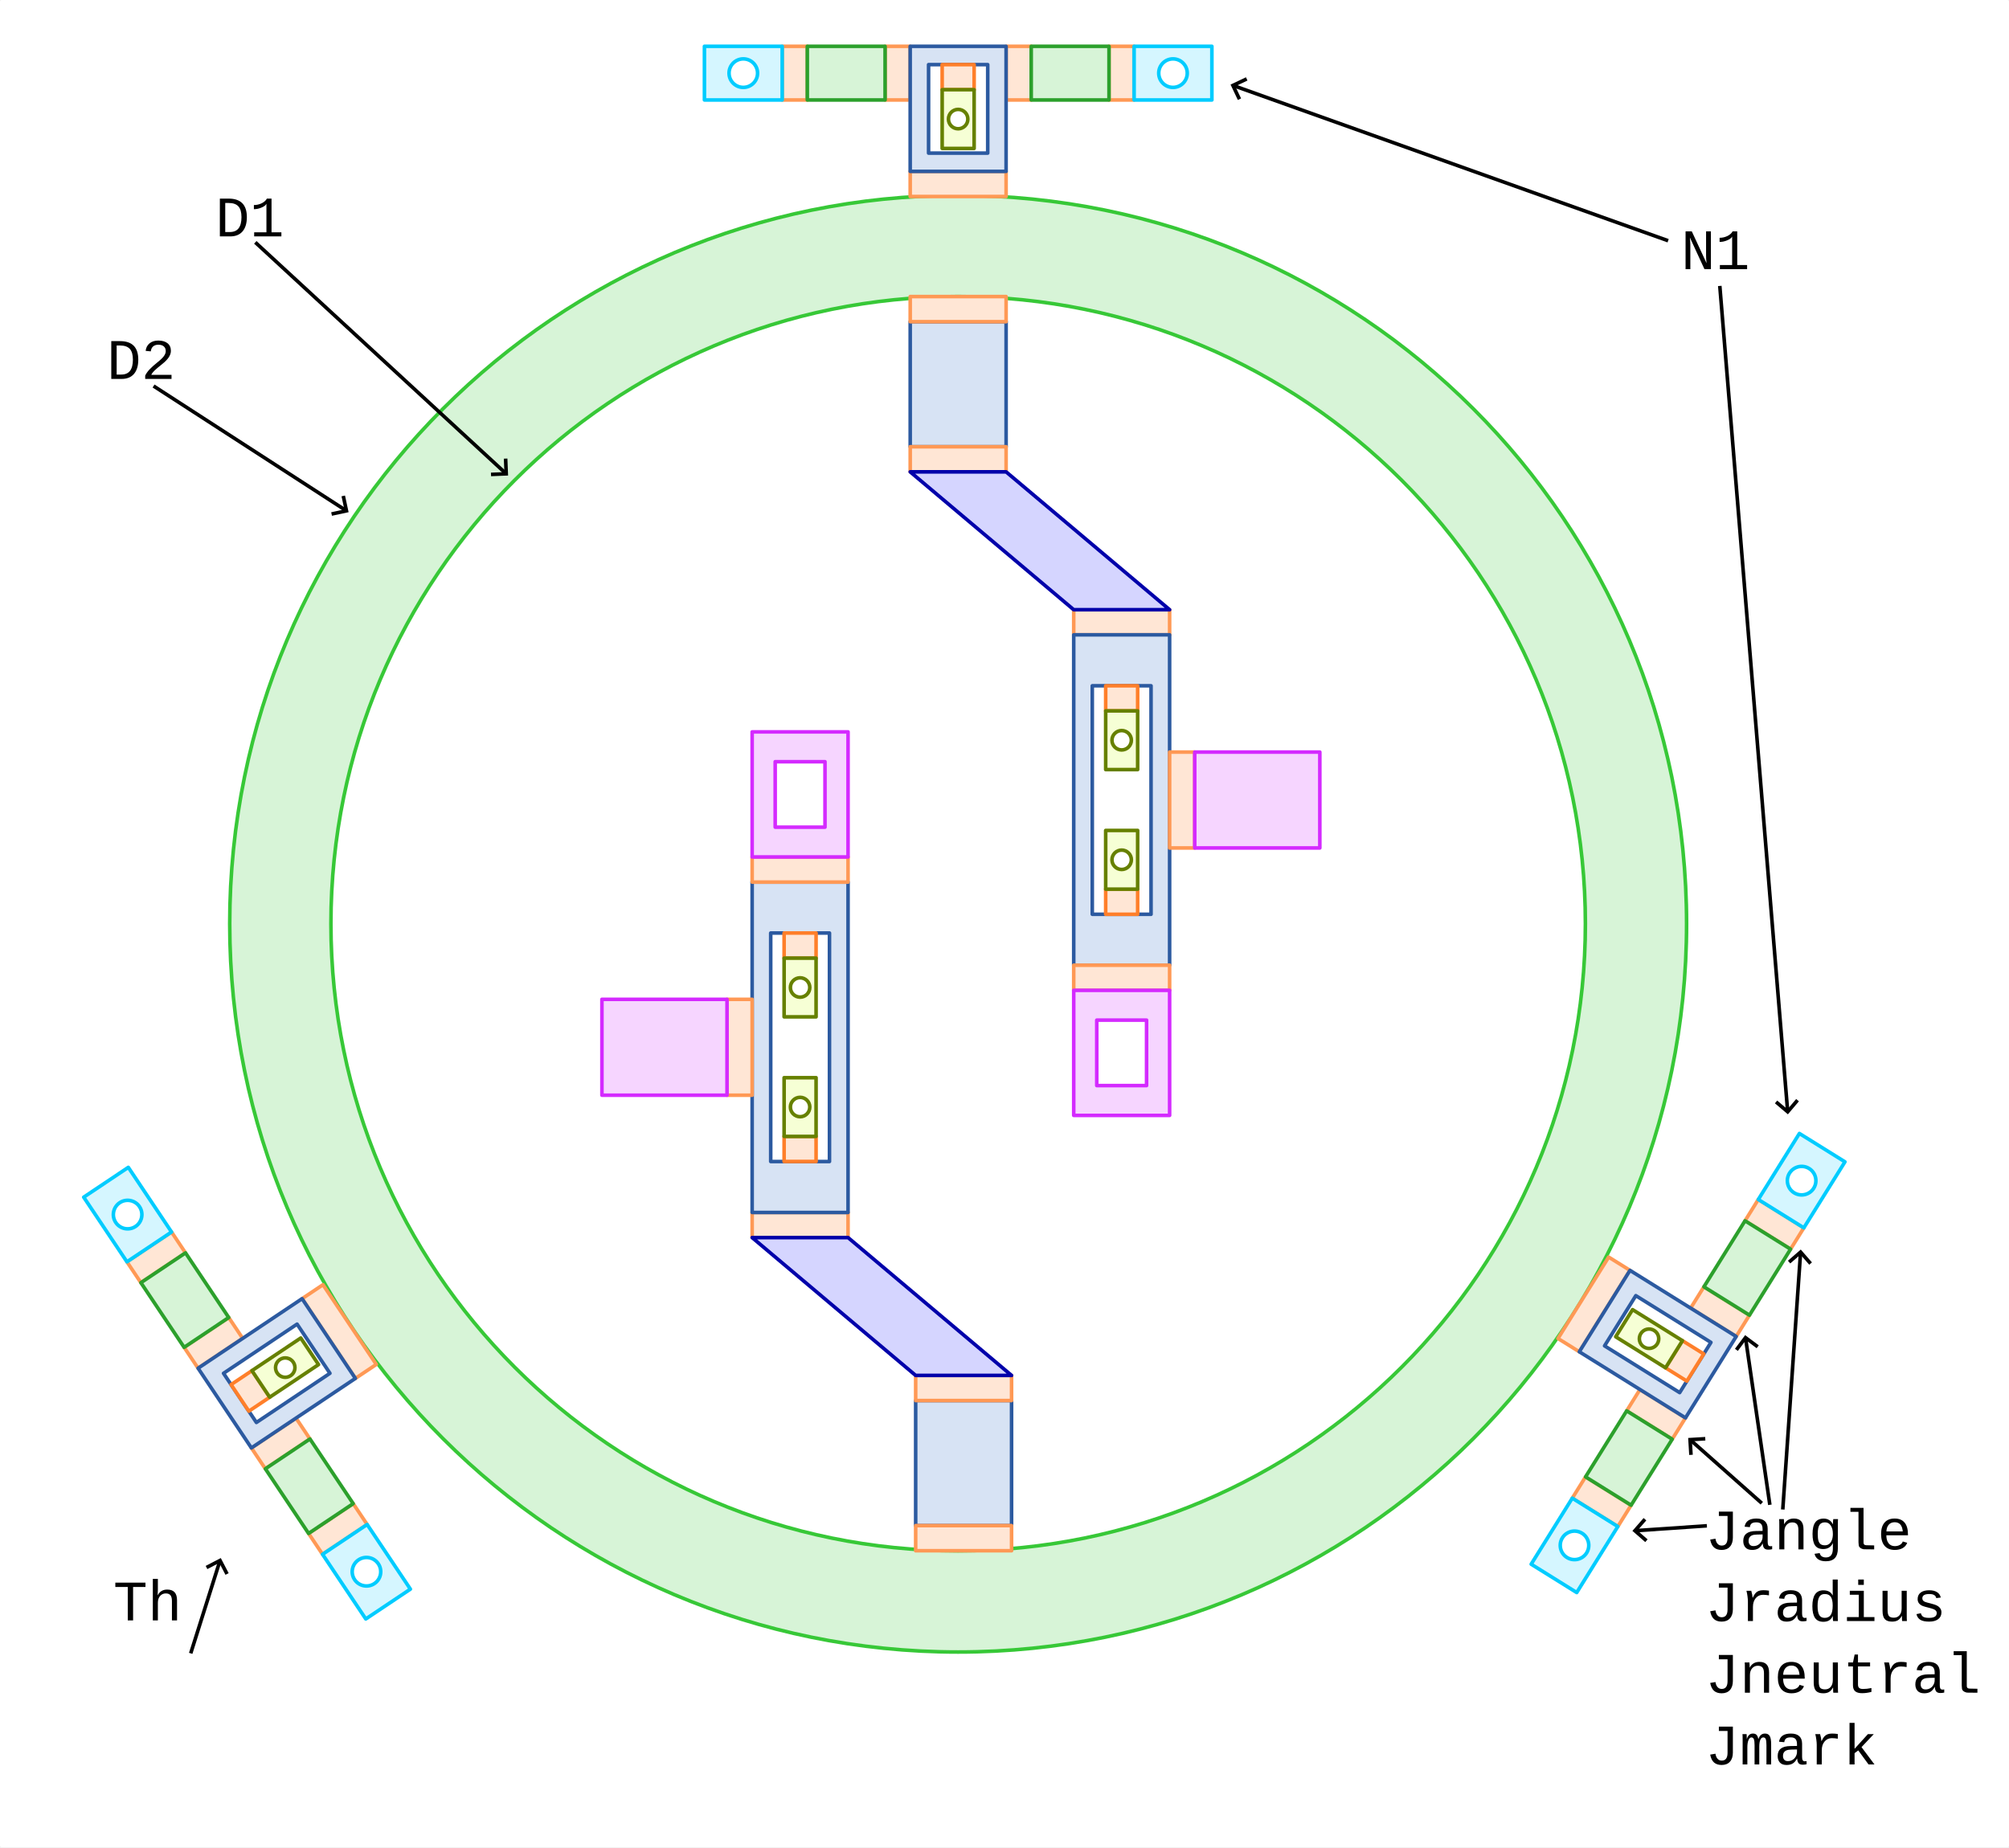
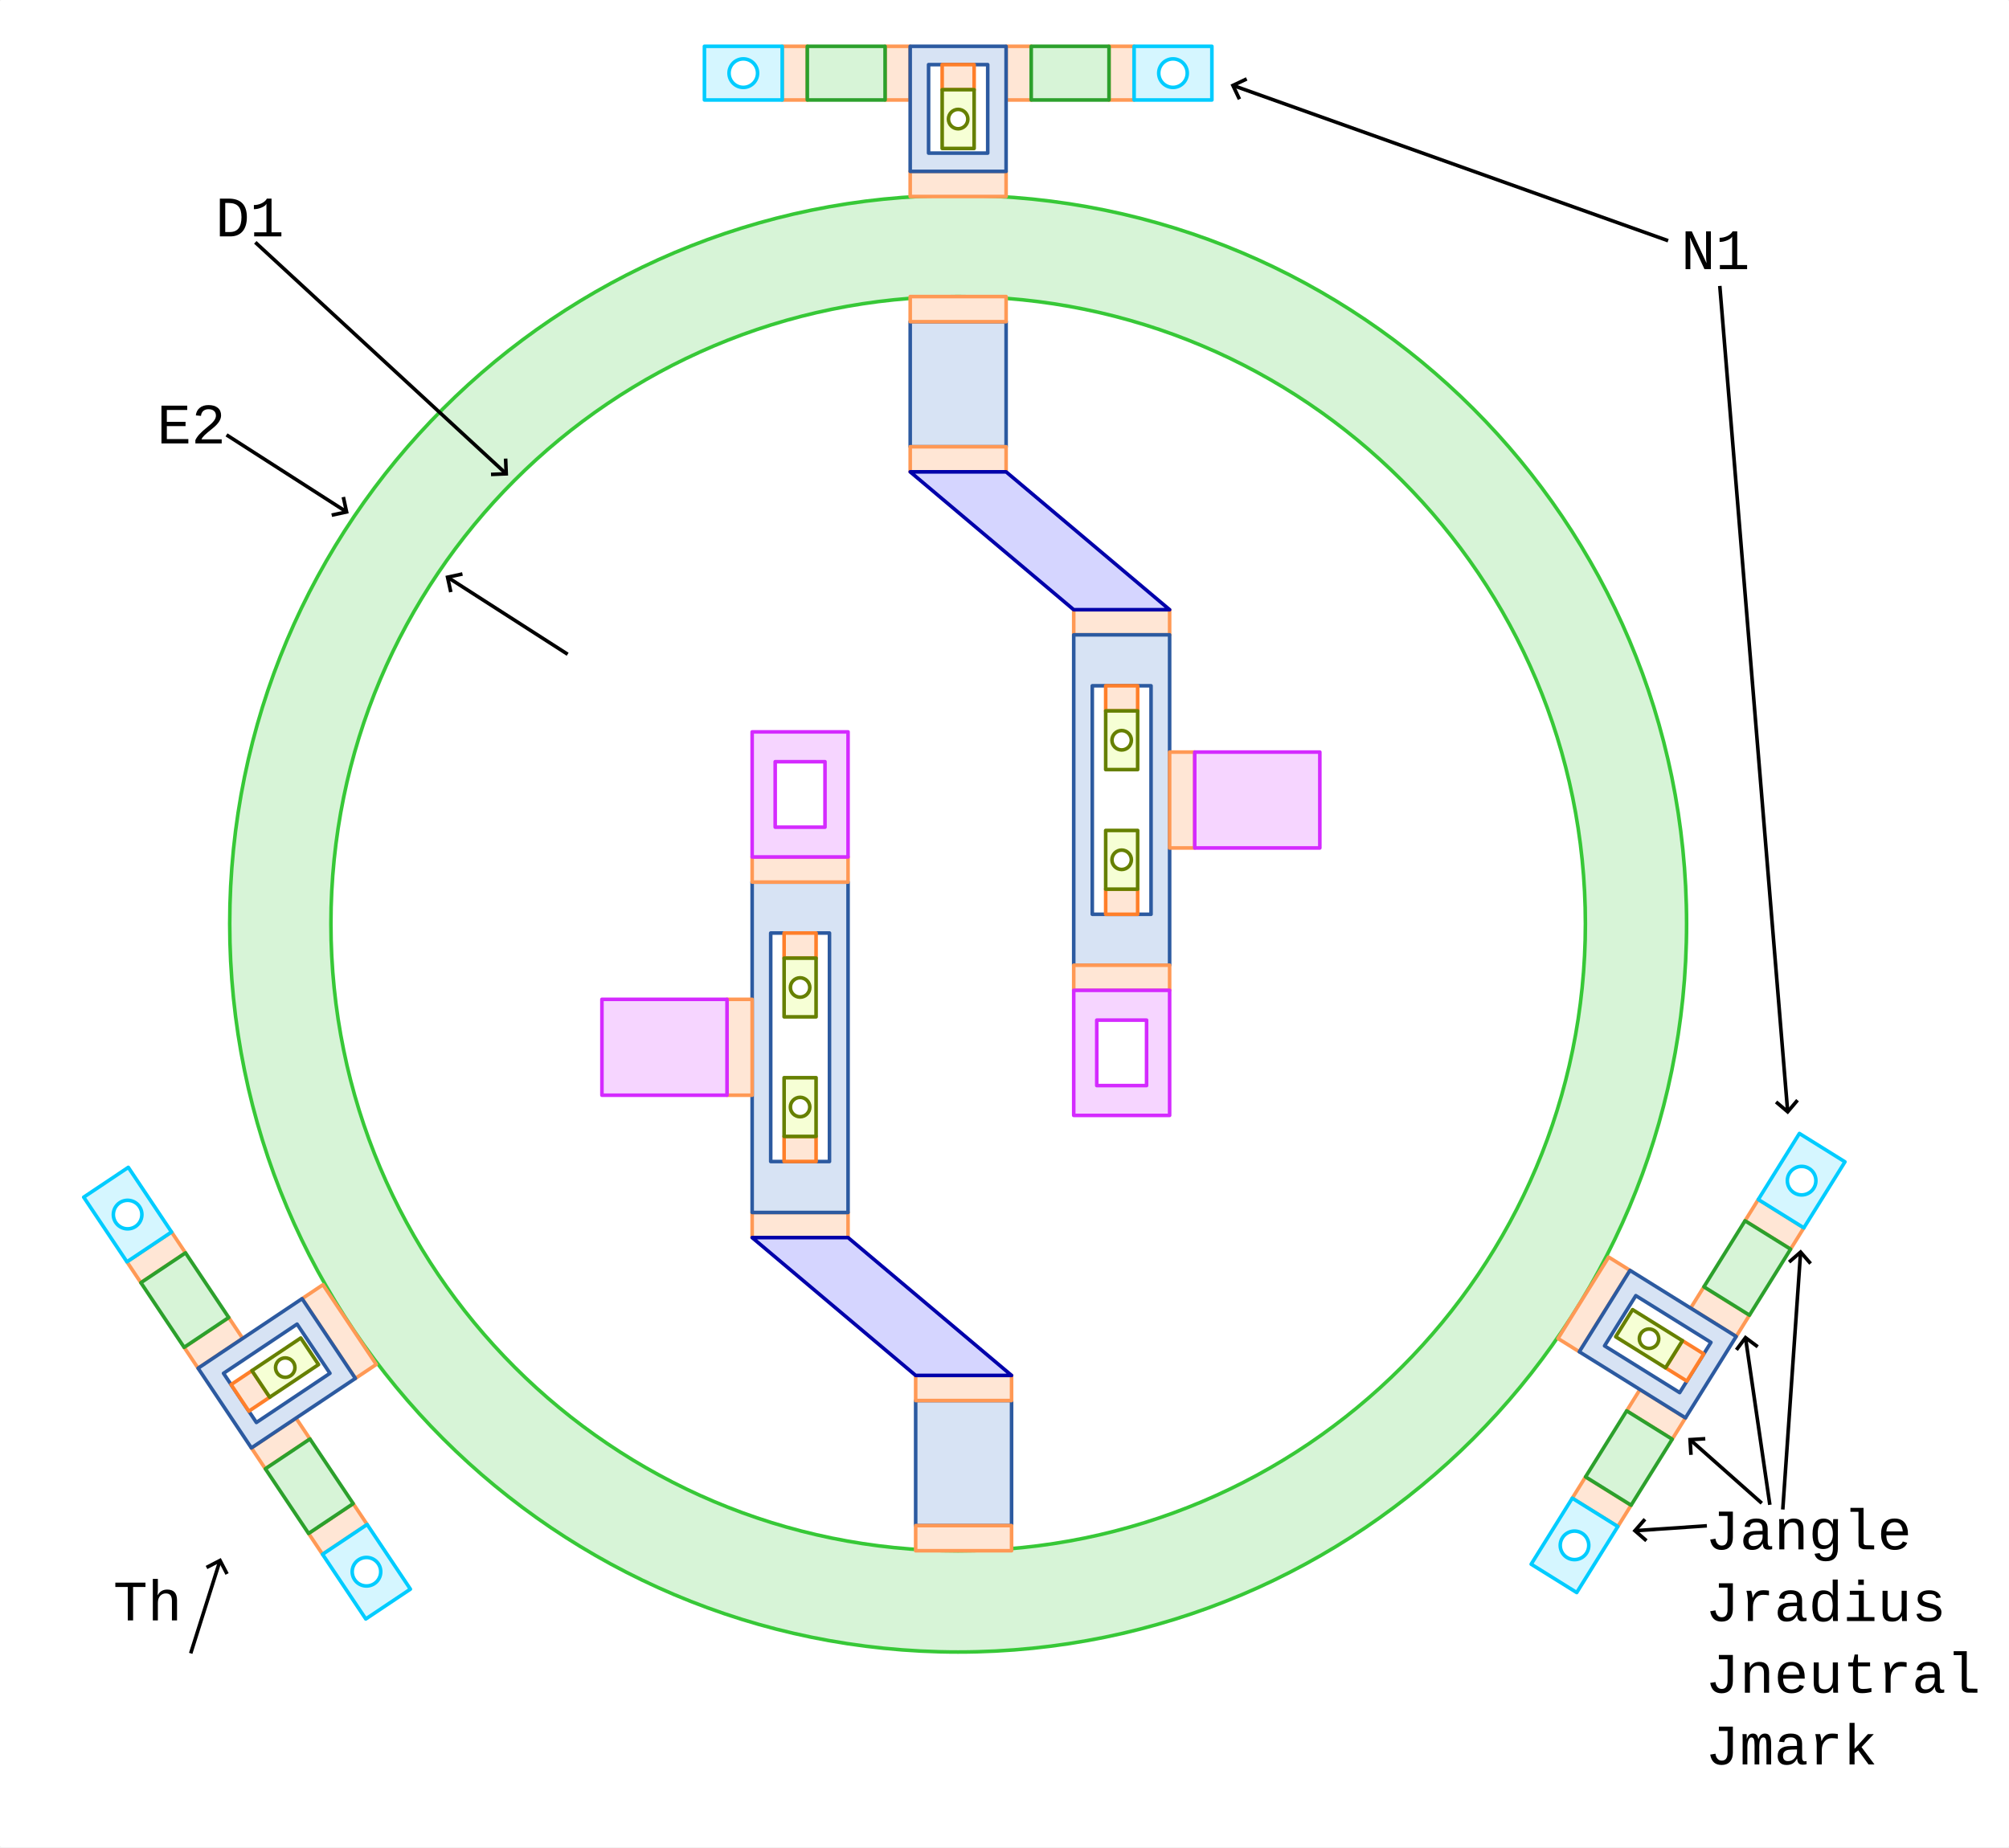
<svg xmlns="http://www.w3.org/2000/svg" width="560.493" height="515.445" viewBox="0 0 148.297 136.378" version="1.1" id="svg1">
  <defs id="defs1">
    <rect x="156.316" y="653.643" width="63.067" height="42.795" id="rect13" />
    <rect x="499.579" y="583.368" width="87.393" height="100.907" id="rect9" />
    <rect x="492.822" y="226.14" width="39.192" height="49.553" id="rect7" />
    <rect x="44.597" y="258.124" width="41.444" height="41.894" id="rect6" />
    <marker style="overflow:visible" id="ArrowWide" refX="0" refY="0" orient="auto-start-reverse" markerWidth="1" markerHeight="1" viewBox="0 0 1 1" preserveAspectRatio="xMidYMid">
      <path style="fill:none;stroke:context-stroke;stroke-width:1;stroke-linecap:butt" d="M 3,-3 0,0 3,3" transform="rotate(180,0.125,0)" id="path6" />
    </marker>
    <rect x="72.185" y="220.608" width="46.268" height="45.051" id="rect5" />
+     <marker style="overflow:visible" id="ArrowWide-75" refX="0" refY="0" orient="auto-start-reverse" markerWidth="1" markerHeight="1" viewBox="0 0 1 1" preserveAspectRatio="xMidYMid">
+       <path style="fill:none;stroke:context-stroke;stroke-width:1;stroke-linecap:butt" d="M 3,-3 0,0 3,3" transform="rotate(180,0.125,0)" id="path6-3" />
+     </marker>
  </defs>
  <g id="layer1" transform="translate(-6.303906,-43.7292)">
    <rect style="fill:#ffffff;stroke:#ffffff;stroke-width:0.265;stroke-linejoin:round;stroke-dasharray:none" id="rect14" width="148.033" height="136.114" x="6.436" y="43.861" />
    <circle style="fill:#d7f4d7;stroke:#37c837;stroke-width:0.265;stroke-linejoin:round" id="path1" cx="77.031" cy="111.923" r="53.77" />
    <circle style="fill:#ffffff;stroke:#37c837;stroke-width:0.265;stroke-linejoin:round" id="path1-1" cx="77.031" cy="111.923" r="46.3" />
    <rect style="fill:#d7e3f4;stroke:#2c5aa0;stroke-width:0.265;stroke-linejoin:round" id="rect3-4-9" width="7.079" height="9.234" x="-80.571" y="-76.711" transform="scale(-1)" />
    <rect style="fill:#ffe6d5;stroke:#ff9955;stroke-width:0.265;stroke-linejoin:round" id="rect2-8-63" width="7.079" height="1.854" x="-80.571" y="-67.477" transform="scale(-1)" />
    <rect style="fill:#ffe6d5;stroke:#ff9955;stroke-width:0.265;stroke-linejoin:round" id="rect2-8-6-8" width="7.079" height="1.854" x="-80.571" y="-78.565" transform="scale(-1)" />
    <rect style="fill:#ffe6d5;stroke:#ff9955;stroke-width:0.265;stroke-linejoin:round" id="rect2-8-6-5-5" width="7.079" height="1.854" x="-92.641" y="-90.598" transform="scale(-1)" />
    <path style="fill:#d5d5ff;stroke:#0000aa;stroke-width:0.265;stroke-linejoin:round" d="M 92.641,88.743 80.571,78.565 h -7.079 l 12.07,10.178 z" id="path4-6" />
    <rect style="fill:#d7e3f4;stroke:#2c5aa0;stroke-width:0.265;stroke-linejoin:round" id="rect3-4-7-1" width="7.079" height="24.39" x="-92.641" y="-114.988" transform="scale(-1)" />
    <rect style="fill:#ffe6d5;stroke:#ff9955;stroke-width:0.265;stroke-linejoin:round" id="rect2-8-6-5-7-1" width="7.079" height="1.854" x="-92.641" y="-116.842" transform="scale(-1)" />
    <rect style="fill:#f6d5ff;stroke:#d42aff;stroke-width:0.265;stroke-linejoin:round" id="rect3-4-1-5" width="7.079" height="9.234" x="-92.641" y="116.842" transform="scale(-1,1)" />
    <rect style="fill:#ffffff;stroke:#2c5aa0;stroke-width:0.265;stroke-linejoin:round" id="rect3-4-7-5-9" width="4.338" height="16.868" x="-91.27" y="-111.227" transform="scale(-1)" />
    <rect style="fill:#ffe6d5;stroke:#ff9955;stroke-width:0.265;stroke-linejoin:round" id="rect2-8-6-5-7-0-8" width="7.079" height="1.854" x="-106.332" y="-94.495" transform="matrix(0,-1,-1,0,0,0)" />
    <rect style="fill:#f6d5ff;stroke:#d42aff;stroke-width:0.265;stroke-linejoin:round" id="rect3-4-1-9-4" width="7.079" height="9.234" x="-106.332" y="-103.729" transform="matrix(0,-1,-1,0,0,0)" />
    <rect style="fill:#ffe6d5;stroke:#ff7f2a;stroke-width:0.265;stroke-linejoin:round" id="rect2-5-9-11-8" width="2.36" height="1.854" x="87.921" y="109.373" />
    <rect style="fill:#f6ffd5;stroke:#668000;stroke-width:0.265;stroke-linejoin:round" id="rect2-5-9-9-59-1" width="2.36" height="4.335" x="87.921" y="105.038" />
    <circle style="fill:#ffffff;stroke:#668000;stroke-width:0.265;stroke-linejoin:round" id="path3-1-7-0" cx="-89.101" cy="-107.205" r="0.716" transform="scale(-1)" />
    <rect style="fill:#ffe6d5;stroke:#ff7f2a;stroke-width:0.265;stroke-linejoin:round" id="rect2-5-9-11-1-3" width="2.36" height="1.854" x="87.921" y="-96.213" transform="scale(1,-1)" />
    <rect style="fill:#f6ffd5;stroke:#668000;stroke-width:0.265;stroke-linejoin:round" id="rect2-5-9-9-59-2-0" width="2.36" height="4.335" x="87.921" y="-100.547" transform="scale(1,-1)" />
    <circle style="fill:#ffffff;stroke:#668000;stroke-width:0.265;stroke-linejoin:round" id="path3-1-7-9-4" cx="-89.101" cy="98.38" r="0.716" transform="scale(-1,1)" />
    <rect style="fill:#ffffff;stroke:#d42aff;stroke-width:0.265;stroke-linejoin:round" id="rect3-4-1-8-4" width="3.676" height="4.832" x="-90.939" y="119.043" transform="scale(-1,1)" />
    <rect style="fill:#ffe6d5;stroke:#ff9955;stroke-width:0.265;stroke-linejoin:round" id="rect2-5-2-1" width="3.961" height="1.854" x="-51.109" y="80.571" transform="rotate(-90)" />
    <rect style="fill:#ffe6d5;stroke:#ff9955;stroke-width:0.265;stroke-linejoin:round" id="rect2" width="7.079" height="1.854" x="73.491" y="56.383" />
    <rect style="fill:#ffe6d5;stroke:#ff9955;stroke-width:0.265;stroke-linejoin:round" id="rect2-5" width="3.961" height="1.854" x="-51.109" y="71.637" transform="rotate(-90)" />
    <rect style="fill:#d7e3f4;stroke:#2c5aa0;stroke-width:0.265;stroke-linejoin:round" id="rect3" width="7.079" height="9.234" x="73.491" y="47.148" />
    <rect style="fill:#d7e3f4;stroke:#2c5aa0;stroke-width:0.265;stroke-linejoin:round" id="rect3-4" width="7.079" height="9.234" x="73.895" y="147.128" />
    <rect style="fill:#ffffff;stroke:#2c5aa0;stroke-width:0.265;stroke-linejoin:round" id="rect4" width="4.366" height="6.532" x="74.848" y="48.5" />
    <rect style="fill:#ffe6d5;stroke:#ff9955;stroke-width:0.265;stroke-linejoin:round" id="rect2-5-2" width="3.961" height="1.854" x="-51.109" y="64.043" transform="rotate(-90)" />
    <rect style="fill:#d7f4d7;stroke:#2ca02c;stroke-width:0.265;stroke-linejoin:round" id="rect2-5-2-7" width="3.961" height="5.741" x="-51.109" y="65.897" transform="rotate(-90)" />
    <rect style="fill:#d5f6ff;stroke:#00ccff;stroke-width:0.265;stroke-linejoin:round" id="rect2-5-2-7-6" width="3.961" height="5.741" x="-51.109" y="58.302" transform="rotate(-90)" />
    <rect style="fill:#ffe6d5;stroke:#ff9955;stroke-width:0.265;stroke-linejoin:round" id="rect2-5-6" width="3.961" height="1.854" x="-51.109" y="88.166" transform="rotate(-90)" />
    <rect style="fill:#d7f4d7;stroke:#2ca02c;stroke-width:0.265;stroke-linejoin:round" id="rect2-5-2-7-8" width="3.961" height="5.741" x="-51.109" y="82.425" transform="rotate(-90)" />
    <rect style="fill:#d5f6ff;stroke:#00ccff;stroke-width:0.265;stroke-linejoin:round" id="rect2-5-2-7-6-7" width="3.961" height="5.741" x="-51.109" y="90.02" transform="rotate(-90)" />
    <circle style="fill:#ffffff;stroke:#00ccff;stroke-width:0.265;stroke-linejoin:round" id="path3" cx="92.89" cy="49.129" r="1.053" />
    <circle style="fill:#ffffff;stroke:#00ccff;stroke-width:0.265;stroke-linejoin:round" id="path3-2" cx="61.172" cy="49.129" r="1.053" />
    <rect style="fill:#ffe6d5;stroke:#ff7f2a;stroke-width:0.265;stroke-linejoin:round" id="rect2-5-9" width="2.36" height="1.854" x="-78.211" y="-50.354" transform="scale(-1)" />
    <rect style="fill:#f6ffd5;stroke:#668000;stroke-width:0.265;stroke-linejoin:round" id="rect2-5-9-9" width="2.36" height="4.335" x="-78.211" y="-54.688" transform="scale(-1)" />
    <circle style="fill:#ffffff;stroke:#668000;stroke-width:0.265;stroke-linejoin:round" id="path3-1" cx="77.031" cy="52.521" r="0.716" />
    <rect style="fill:#ffe6d5;stroke:#ff9955;stroke-width:0.265;stroke-linejoin:round" id="rect2-5-2-1-8" width="3.961" height="1.854" x="185.451" y="56.886" transform="rotate(31.90927)" />
    <rect style="fill:#ffe6d5;stroke:#ff9955;stroke-width:0.265;stroke-linejoin:round" id="rect2-4" width="7.079" height="1.854" x="49.806" y="-180.178" transform="rotate(121.9093)" />
    <rect style="fill:#ffe6d5;stroke:#ff9955;stroke-width:0.265;stroke-linejoin:round" id="rect2-5-5" width="3.961" height="1.854" x="185.451" y="47.952" transform="rotate(31.90927)" />
    <rect style="fill:#d7e3f4;stroke:#2c5aa0;stroke-width:0.265;stroke-linejoin:round" id="rect3-0" width="7.079" height="9.234" x="49.806" y="-189.412" transform="rotate(121.9093)" />
    <rect style="fill:#ffffff;stroke:#2c5aa0;stroke-width:0.265;stroke-linejoin:round" id="rect4-3" width="4.366" height="6.532" x="51.163" y="-188.061" transform="rotate(121.9093)" />
    <rect style="fill:#ffe6d5;stroke:#ff9955;stroke-width:0.265;stroke-linejoin:round" id="rect2-5-2-6" width="3.961" height="1.854" x="185.451" y="40.357" transform="rotate(31.90927)" />
    <rect style="fill:#d7f4d7;stroke:#2ca02c;stroke-width:0.265;stroke-linejoin:round" id="rect2-5-2-7-1" width="3.961" height="5.741" x="185.451" y="42.211" transform="rotate(31.90927)" />
    <rect style="fill:#d5f6ff;stroke:#00ccff;stroke-width:0.265;stroke-linejoin:round" id="rect2-5-2-7-6-0" width="3.961" height="5.741" x="185.451" y="34.617" transform="rotate(31.90927)" />
    <rect style="fill:#ffe6d5;stroke:#ff9955;stroke-width:0.265;stroke-linejoin:round" id="rect2-5-6-6" width="3.961" height="1.854" x="185.451" y="64.481" transform="rotate(31.90927)" />
    <rect style="fill:#d7f4d7;stroke:#2ca02c;stroke-width:0.265;stroke-linejoin:round" id="rect2-5-2-7-8-3" width="3.961" height="5.741" x="185.451" y="58.74" transform="rotate(31.90927)" />
    <rect style="fill:#d5f6ff;stroke:#00ccff;stroke-width:0.265;stroke-linejoin:round" id="rect2-5-2-7-6-7-2" width="3.961" height="5.741" x="185.451" y="66.335" transform="rotate(31.90927)" />
    <circle style="fill:#ffffff;stroke:#00ccff;stroke-width:0.265;stroke-linejoin:round" id="path3-0" cx="69.205" cy="-187.432" r="1.053" transform="rotate(121.9093)" />
    <circle style="fill:#ffffff;stroke:#00ccff;stroke-width:0.265;stroke-linejoin:round" id="path3-2-6" cx="37.487" cy="-187.432" r="1.053" transform="rotate(121.9093)" />
    <rect style="fill:#ffe6d5;stroke:#ff7f2a;stroke-width:0.265;stroke-linejoin:round" id="rect2-5-9-1" width="2.36" height="1.854" x="-54.526" y="186.207" transform="rotate(-58.09073)" />
    <rect style="fill:#f6ffd5;stroke:#668000;stroke-width:0.265;stroke-linejoin:round" id="rect2-5-9-9-5" width="2.36" height="4.335" x="-54.526" y="181.872" transform="rotate(-58.09073)" />
    <circle style="fill:#ffffff;stroke:#668000;stroke-width:0.265;stroke-linejoin:round" id="path3-1-5" cx="53.346" cy="-184.039" r="0.716" transform="rotate(121.9093)" />
    <rect style="fill:#ffe6d5;stroke:#ff9955;stroke-width:0.265;stroke-linejoin:round" id="rect2-5-2-1-8-5" width="3.961" height="1.854" x="59.099" y="139.031" transform="matrix(-0.8312777,0.5558574,0.5558574,0.8312777,0,0)" />
    <rect style="fill:#ffe6d5;stroke:#ff9955;stroke-width:0.265;stroke-linejoin:round" id="rect2-4-6" width="7.079" height="1.854" x="131.952" y="-53.825" transform="matrix(0.5558574,0.8312777,0.8312777,-0.5558574,0,0)" />
    <rect style="fill:#ffe6d5;stroke:#ff9955;stroke-width:0.265;stroke-linejoin:round" id="rect2-5-5-9" width="3.961" height="1.854" x="59.099" y="130.098" transform="matrix(-0.8312777,0.5558574,0.5558574,0.8312777,0,0)" />
    <rect style="fill:#d7e3f4;stroke:#2c5aa0;stroke-width:0.265;stroke-linejoin:round" id="rect3-0-3" width="7.079" height="9.234" x="131.952" y="-63.06" transform="matrix(0.5558574,0.8312777,0.8312777,-0.5558574,0,0)" />
    <rect style="fill:#ffffff;stroke:#2c5aa0;stroke-width:0.265;stroke-linejoin:round" id="rect4-3-7" width="4.366" height="6.532" x="133.308" y="-61.709" transform="matrix(0.5558574,0.8312777,0.8312777,-0.5558574,0,0)" />
    <rect style="fill:#ffe6d5;stroke:#ff9955;stroke-width:0.265;stroke-linejoin:round" id="rect2-5-2-6-4" width="3.961" height="1.854" x="59.099" y="122.503" transform="matrix(-0.8312777,0.5558574,0.5558574,0.8312777,0,0)" />
    <rect style="fill:#d7f4d7;stroke:#2ca02c;stroke-width:0.265;stroke-linejoin:round" id="rect2-5-2-7-1-5" width="3.961" height="5.741" x="59.099" y="124.357" transform="matrix(-0.8312777,0.5558574,0.5558574,0.8312777,0,0)" />
    <rect style="fill:#d5f6ff;stroke:#00ccff;stroke-width:0.265;stroke-linejoin:round" id="rect2-5-2-7-6-0-2" width="3.961" height="5.741" x="59.099" y="116.762" transform="matrix(-0.8312777,0.5558574,0.5558574,0.8312777,0,0)" />
    <rect style="fill:#ffe6d5;stroke:#ff9955;stroke-width:0.265;stroke-linejoin:round" id="rect2-5-6-6-5" width="3.961" height="1.854" x="59.099" y="146.626" transform="matrix(-0.8312777,0.5558574,0.5558574,0.8312777,0,0)" />
    <rect style="fill:#d7f4d7;stroke:#2ca02c;stroke-width:0.265;stroke-linejoin:round" id="rect2-5-2-7-8-3-4" width="3.961" height="5.741" x="59.099" y="140.885" transform="matrix(-0.8312777,0.5558574,0.5558574,0.8312777,0,0)" />
    <rect style="fill:#d5f6ff;stroke:#00ccff;stroke-width:0.265;stroke-linejoin:round" id="rect2-5-2-7-6-7-2-7" width="3.961" height="5.741" x="59.099" y="148.48" transform="matrix(-0.8312777,0.5558574,0.5558574,0.8312777,0,0)" />
    <circle style="fill:#ffffff;stroke:#00ccff;stroke-width:0.265;stroke-linejoin:round" id="path3-0-4" cx="151.35" cy="-61.079" r="1.053" transform="matrix(0.5558574,0.8312777,0.8312777,-0.5558574,0,0)" />
    <circle style="fill:#ffffff;stroke:#00ccff;stroke-width:0.265;stroke-linejoin:round" id="path3-2-6-4" cx="119.632" cy="-61.079" r="1.053" transform="matrix(0.5558574,0.8312777,0.8312777,-0.5558574,0,0)" />
    <rect style="fill:#ffe6d5;stroke:#ff7f2a;stroke-width:0.265;stroke-linejoin:round" id="rect2-5-9-1-3" width="2.36" height="1.854" x="-136.671" y="59.854" transform="matrix(-0.5558574,-0.8312777,-0.8312777,0.5558574,0,0)" />
    <rect style="fill:#f6ffd5;stroke:#668000;stroke-width:0.265;stroke-linejoin:round" id="rect2-5-9-9-5-0" width="2.36" height="4.335" x="-136.671" y="55.52" transform="matrix(-0.5558574,-0.8312777,-0.8312777,0.5558574,0,0)" />
    <circle style="fill:#ffffff;stroke:#668000;stroke-width:0.265;stroke-linejoin:round" id="path3-1-5-7" cx="135.491" cy="-57.687" r="0.716" transform="matrix(0.5558574,0.8312777,0.8312777,-0.5558574,0,0)" />
    <rect style="fill:#ffe6d5;stroke:#ff9955;stroke-width:0.265;stroke-linejoin:round" id="rect2-8" width="7.079" height="1.854" x="73.895" y="156.363" />
    <rect style="fill:#ffe6d5;stroke:#ff9955;stroke-width:0.265;stroke-linejoin:round" id="rect2-8-6" width="7.079" height="1.854" x="73.895" y="145.274" />
    <rect style="fill:#ffe6d5;stroke:#ff9955;stroke-width:0.265;stroke-linejoin:round" id="rect2-8-6-5" width="7.079" height="1.854" x="61.825" y="133.242" />
    <path style="fill:#d5d5ff;stroke:#0000aa;stroke-width:0.265;stroke-linejoin:round" d="m 61.825,135.096 12.07,10.178 h 7.079 L 68.904,135.096 Z" id="path4" />
    <rect style="fill:#d7e3f4;stroke:#2c5aa0;stroke-width:0.265;stroke-linejoin:round" id="rect3-4-7" width="7.079" height="24.39" x="61.825" y="108.852" />
    <rect style="fill:#ffe6d5;stroke:#ff9955;stroke-width:0.265;stroke-linejoin:round" id="rect2-8-6-5-7" width="7.079" height="1.854" x="61.825" y="106.997" />
    <rect style="fill:#f6d5ff;stroke:#d42aff;stroke-width:0.265;stroke-linejoin:round" id="rect3-4-1" width="7.079" height="9.234" x="61.825" y="-106.997" transform="scale(1,-1)" />
    <rect style="fill:#ffffff;stroke:#2c5aa0;stroke-width:0.265;stroke-linejoin:round" id="rect3-4-7-5" width="4.338" height="16.868" x="63.195" y="112.613" />
    <rect style="fill:#ffe6d5;stroke:#ff9955;stroke-width:0.265;stroke-linejoin:round" id="rect2-8-6-5-7-0" width="7.079" height="1.854" x="117.507" y="59.97" transform="matrix(0,1,1,0,0,0)" />
    <rect style="fill:#f6d5ff;stroke:#d42aff;stroke-width:0.265;stroke-linejoin:round" id="rect3-4-1-9" width="7.079" height="9.234" x="117.507" y="50.736" transform="matrix(0,1,1,0,0,0)" />
    <rect style="fill:#ffe6d5;stroke:#ff7f2a;stroke-width:0.265;stroke-linejoin:round" id="rect2-5-9-11" width="2.36" height="1.854" x="-66.544" y="-114.467" transform="scale(-1)" />
    <rect style="fill:#f6ffd5;stroke:#668000;stroke-width:0.265;stroke-linejoin:round" id="rect2-5-9-9-59" width="2.36" height="4.335" x="-66.544" y="-118.801" transform="scale(-1)" />
    <circle style="fill:#ffffff;stroke:#668000;stroke-width:0.265;stroke-linejoin:round" id="path3-1-7" cx="65.364" cy="116.634" r="0.716" />
    <rect style="fill:#ffe6d5;stroke:#ff7f2a;stroke-width:0.265;stroke-linejoin:round" id="rect2-5-9-11-1" width="2.36" height="1.854" x="-66.544" y="127.626" transform="scale(-1,1)" />
    <rect style="fill:#f6ffd5;stroke:#668000;stroke-width:0.265;stroke-linejoin:round" id="rect2-5-9-9-59-2" width="2.36" height="4.335" x="-66.544" y="123.292" transform="scale(-1,1)" />
    <circle style="fill:#ffffff;stroke:#668000;stroke-width:0.265;stroke-linejoin:round" id="path3-1-7-9" cx="65.364" cy="-125.459" r="0.716" transform="scale(1,-1)" />
    <rect style="fill:#ffffff;stroke:#d42aff;stroke-width:0.265;stroke-linejoin:round" id="rect3-4-1-8" width="3.676" height="4.832" x="63.526" y="-104.796" transform="scale(1,-1)" />
    <text xml:space="preserve" transform="matrix(0.2645833,0,0,0.2645833,3.098909,-0.9535106)" id="text5" style="font-size:16px;line-height:normal;font-family:'Liberation Mono';-inkscape-font-specification:'Liberation Mono';text-decoration-color:#000000;white-space:pre;shape-inside:url(#rect5);fill:#000000;stroke-width:1;-inkscape-stroke:none;stop-color:#000000">
      <tspan x="72.186" y="234.844" id="tspan1">D1</tspan>
    </text>
    <path style="fill:#000000;stroke:#000000;stroke-width:0.265;stroke-linejoin:round;stroke-dasharray:none;marker-end:url(#ArrowWide)" d="M 25.149,61.621 43.623,78.665" id="path5" />
-     <text xml:space="preserve" transform="matrix(0.2645833,0,0,0.2645833,2.383777,-0.3575665)" id="text6" style="font-size:16px;line-height:normal;font-family:'Liberation Mono';-inkscape-font-specification:'Liberation Mono';text-decoration-color:#000000;white-space:pre;shape-inside:url(#rect6);fill:#000000;stroke-width:1;-inkscape-stroke:none;stop-color:#000000">
-       <tspan x="44.598" y="272.359" id="tspan2">D2</tspan>
+     <text xml:space="preserve" transform="matrix(0.2645833,0,0,0.2645833,6.087943,4.404934)" id="text6" style="font-size:16px;line-height:normal;font-family:'Liberation Mono';-inkscape-font-specification:'Liberation Mono';text-decoration-color:#000000;white-space:pre;shape-inside:url(#rect6);fill:#000000;stroke-width:1;-inkscape-stroke:none;stop-color:#000000">
+       <tspan x="44.598" y="272.359" id="tspan2">E2</tspan>
    </text>
-     <path style="fill:#000000;stroke:#000000;stroke-width:0.265;stroke-linejoin:round;stroke-dasharray:none;marker-end:url(#ArrowWide)" d="m 17.64,72.228 14.183,9.178" id="path7" />
+     <path style="fill:#000000;stroke:#000000;stroke-width:0.265;stroke-linejoin:round;stroke-dasharray:none;marker-end:url(#ArrowWide)" d="m 23.024,75.835 8.807,5.652" id="path7" />
    <text xml:space="preserve" transform="scale(0.2645833)" id="text7" style="font-size:16px;line-height:normal;font-family:'Liberation Mono';-inkscape-font-specification:'Liberation Mono';text-decoration-color:#000000;white-space:pre;shape-inside:url(#rect7);fill:#000000;stroke-width:1;-inkscape-stroke:none;stop-color:#000000">
      <tspan x="492.822" y="240.377" id="tspan3">N1</tspan>
    </text>
    <path style="fill:#000000;stroke:#000000;stroke-width:0.265;stroke-linejoin:round;stroke-dasharray:none;marker-start:url(#ArrowWide)" d="m 97.377,50.059 32.062,11.442" id="path8" />
    <path style="fill:#000000;stroke:#000000;stroke-width:0.265;stroke-linejoin:round;stroke-dasharray:none;marker-end:url(#ArrowWide)" d="m 133.253,64.839 5.006,60.905" id="path9" />
    <text xml:space="preserve" transform="scale(0.2645833)" id="text9" style="font-size:16px;line-height:normal;font-family:'Liberation Mono';-inkscape-font-specification:'Liberation Mono';text-decoration-color:#000000;white-space:pre;shape-inside:url(#rect9);fill:#000000;stroke-width:1;-inkscape-stroke:none;stop-color:#000000">
      <tspan x="499.58" y="597.606" id="tspan4">Jangle
</tspan>
-       <tspan x="499.58" y="617.606" id="tspan5">Jradius
+       <tspan x="499.58" y="617.606" id="tspan10">Jradius
</tspan>
-       <tspan x="499.58" y="637.606" id="tspan6">Jneutral
+       <tspan x="499.58" y="637.606" id="tspan11">Jneutral
</tspan>
-       <tspan x="499.58" y="657.606" id="tspan7">Jmark</tspan>
+       <tspan x="499.58" y="657.606" id="tspan12">Jmark</tspan>
    </text>
    <path style="fill:#000000;stroke:#000000;stroke-width:0.265;stroke-linejoin:round;stroke-dasharray:none;marker-start:url(#ArrowWide)" d="m 127.055,156.733 5.244,-0.358" id="path10" />
    <path style="fill:#000000;stroke:#000000;stroke-width:0.265;stroke-linejoin:round;stroke-dasharray:none;marker-start:url(#ArrowWide)" d="m 131.108,150.059 5.244,4.648" id="path11" />
    <path style="fill:#000000;stroke:#000000;stroke-width:0.265;stroke-linejoin:round;stroke-dasharray:none;marker-start:url(#ArrowWide)" d="m 135.16,142.55 1.788,12.276" id="path12" />
    <path style="fill:#000000;stroke:#000000;stroke-width:0.265;stroke-linejoin:round;stroke-dasharray:none;marker-start:url(#ArrowWide)" d="m 139.213,136.233 -1.311,18.939" id="path13" />
    <text xml:space="preserve" transform="matrix(0.2645833,0,0,0.2645833,-26.6983,-13.34915)" id="text13" style="font-size:16px;line-height:normal;font-family:'Liberation Mono';-inkscape-font-specification:'Liberation Mono';text-decoration-color:#000000;white-space:pre;shape-inside:url(#rect13);fill:#000000;stroke-width:1;-inkscape-stroke:none;stop-color:#000000">
-       <tspan x="156.316" y="667.879" id="tspan8">Th</tspan>
+       <tspan x="156.316" y="667.879" id="tspan13">Th</tspan>
    </text>
    <path style="fill:#000000;stroke:#000000;stroke-width:0.265;stroke-linejoin:round;stroke-dasharray:none;marker-end:url(#ArrowWide)" d="m 20.381,165.792 2.145,-6.794" id="path14" />
+     <path style="fill:#000000;stroke:#000000;stroke-width:0.265;stroke-linejoin:round;stroke-dasharray:none;marker-end:url(#ArrowWide-75)" d="M 48.206,92.032 39.398,86.38" id="path7-6" />
  </g>
</svg>
